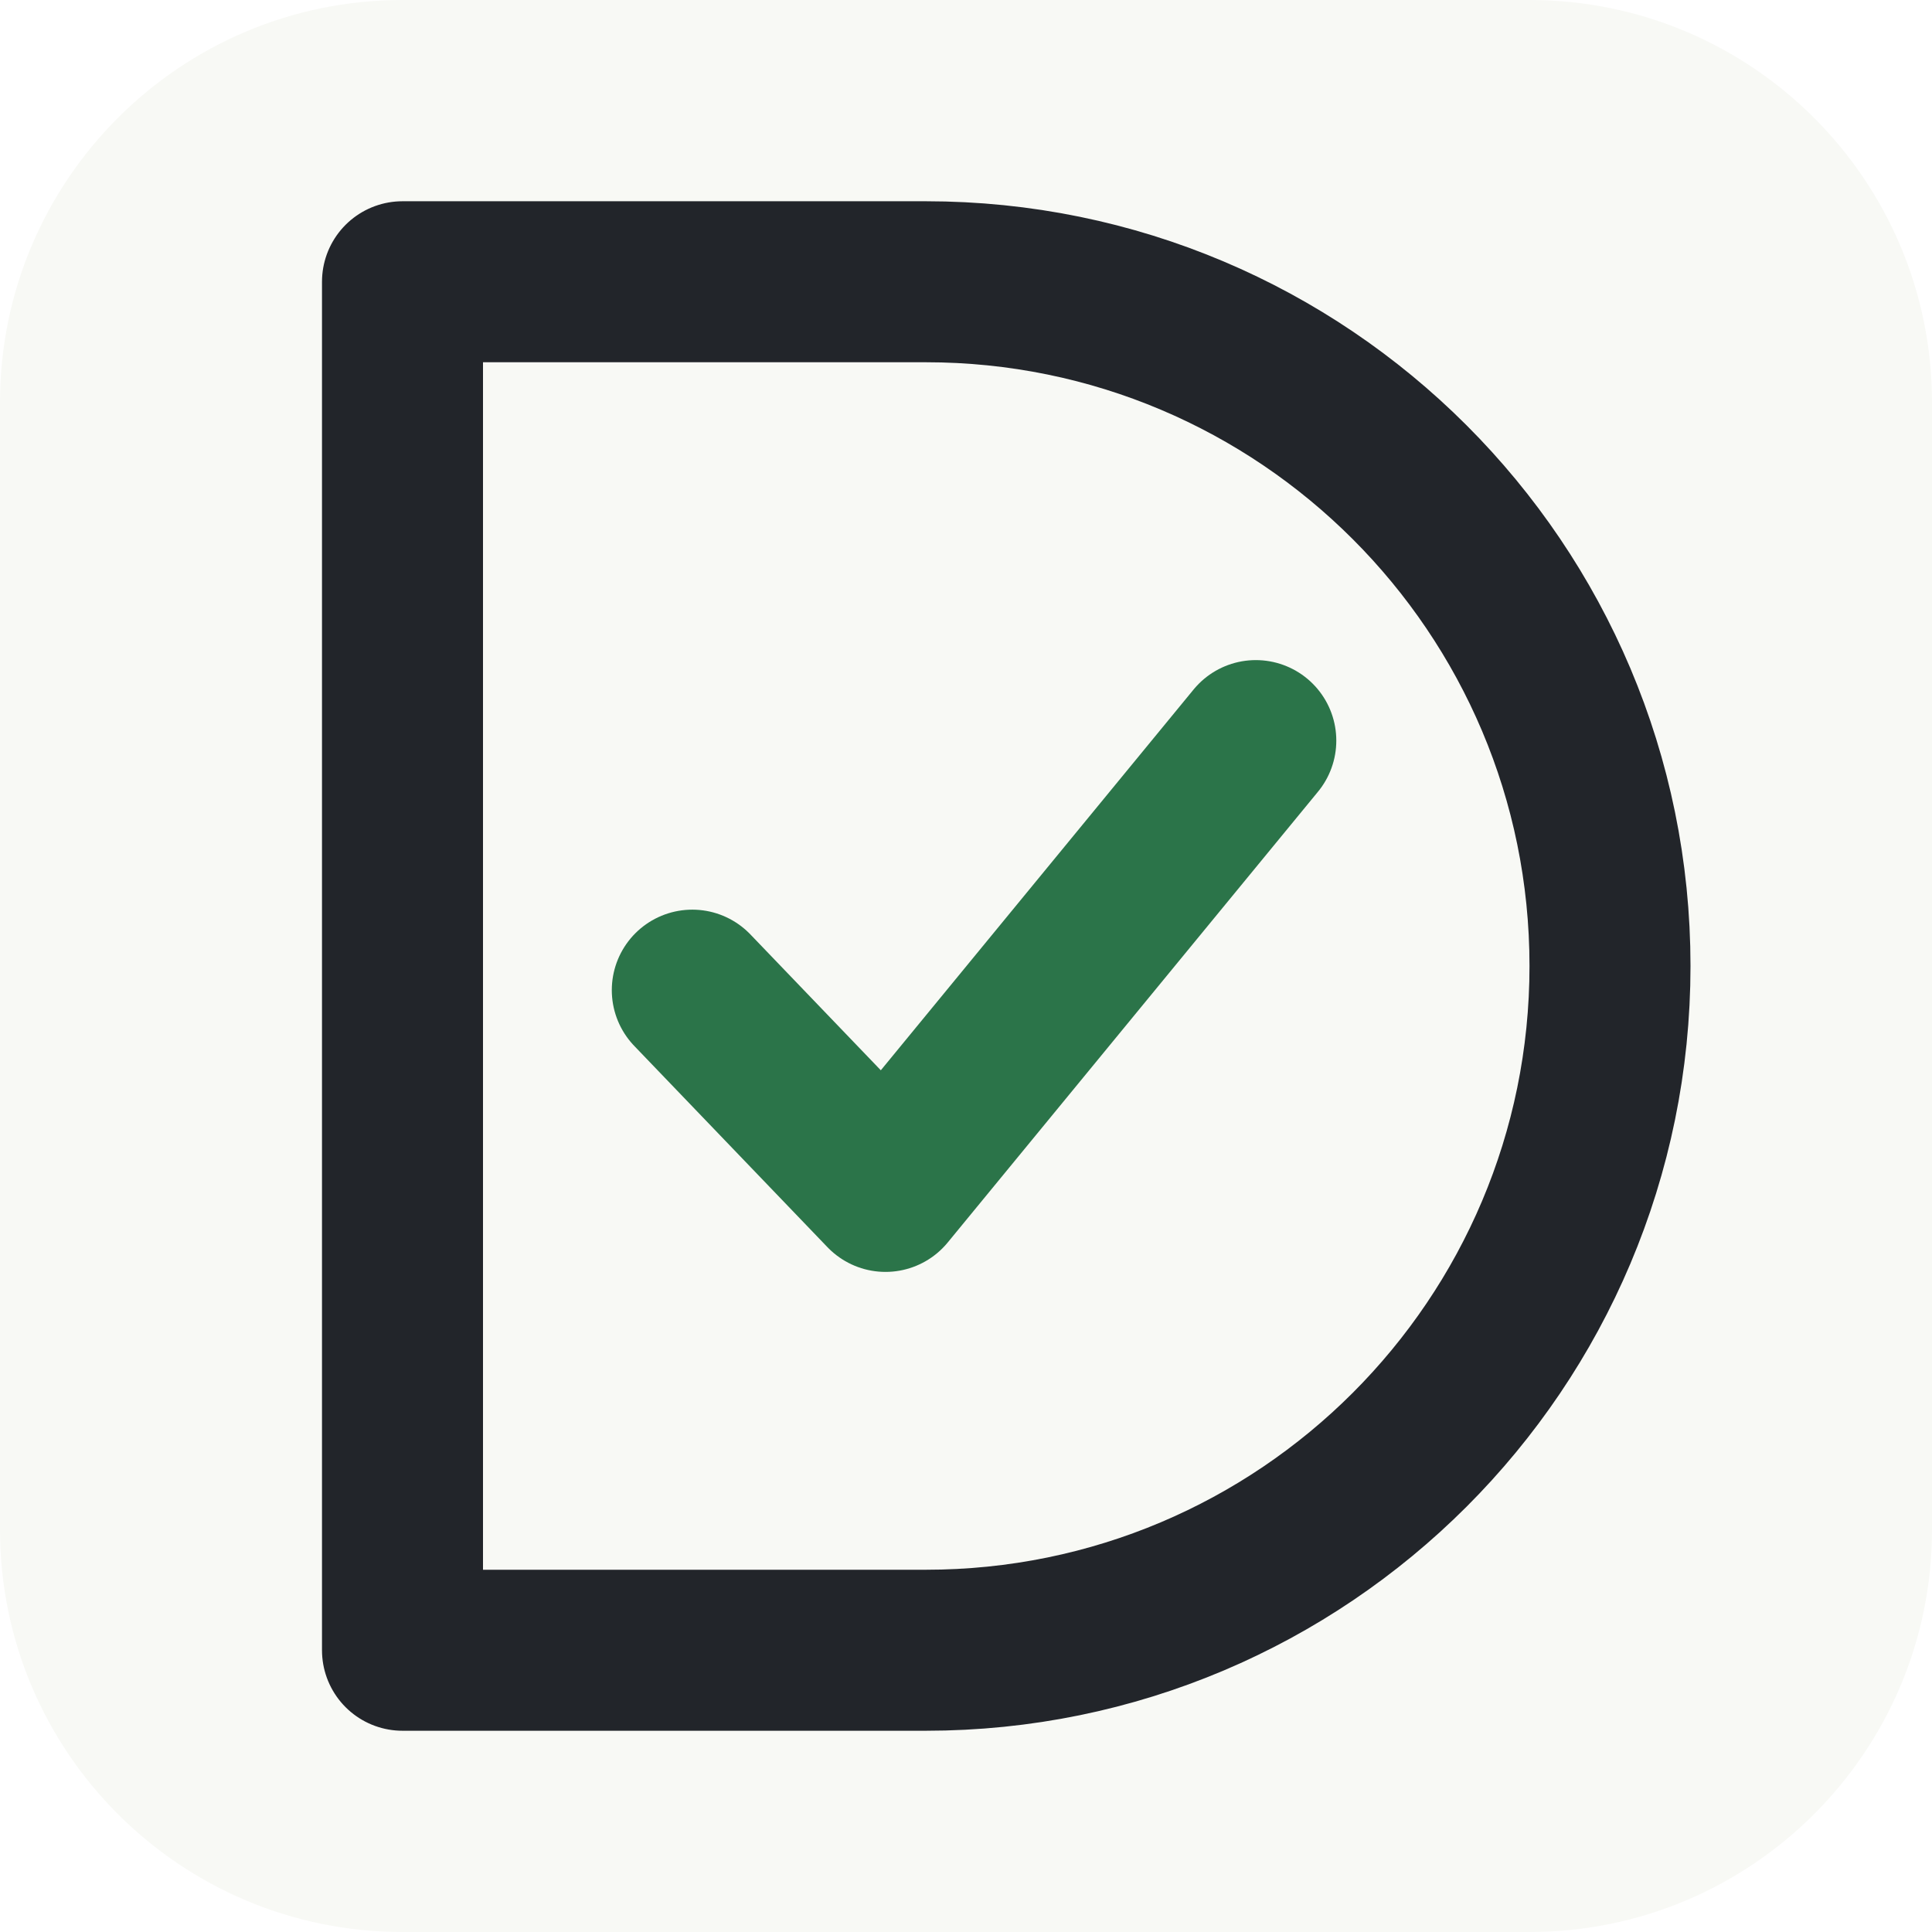
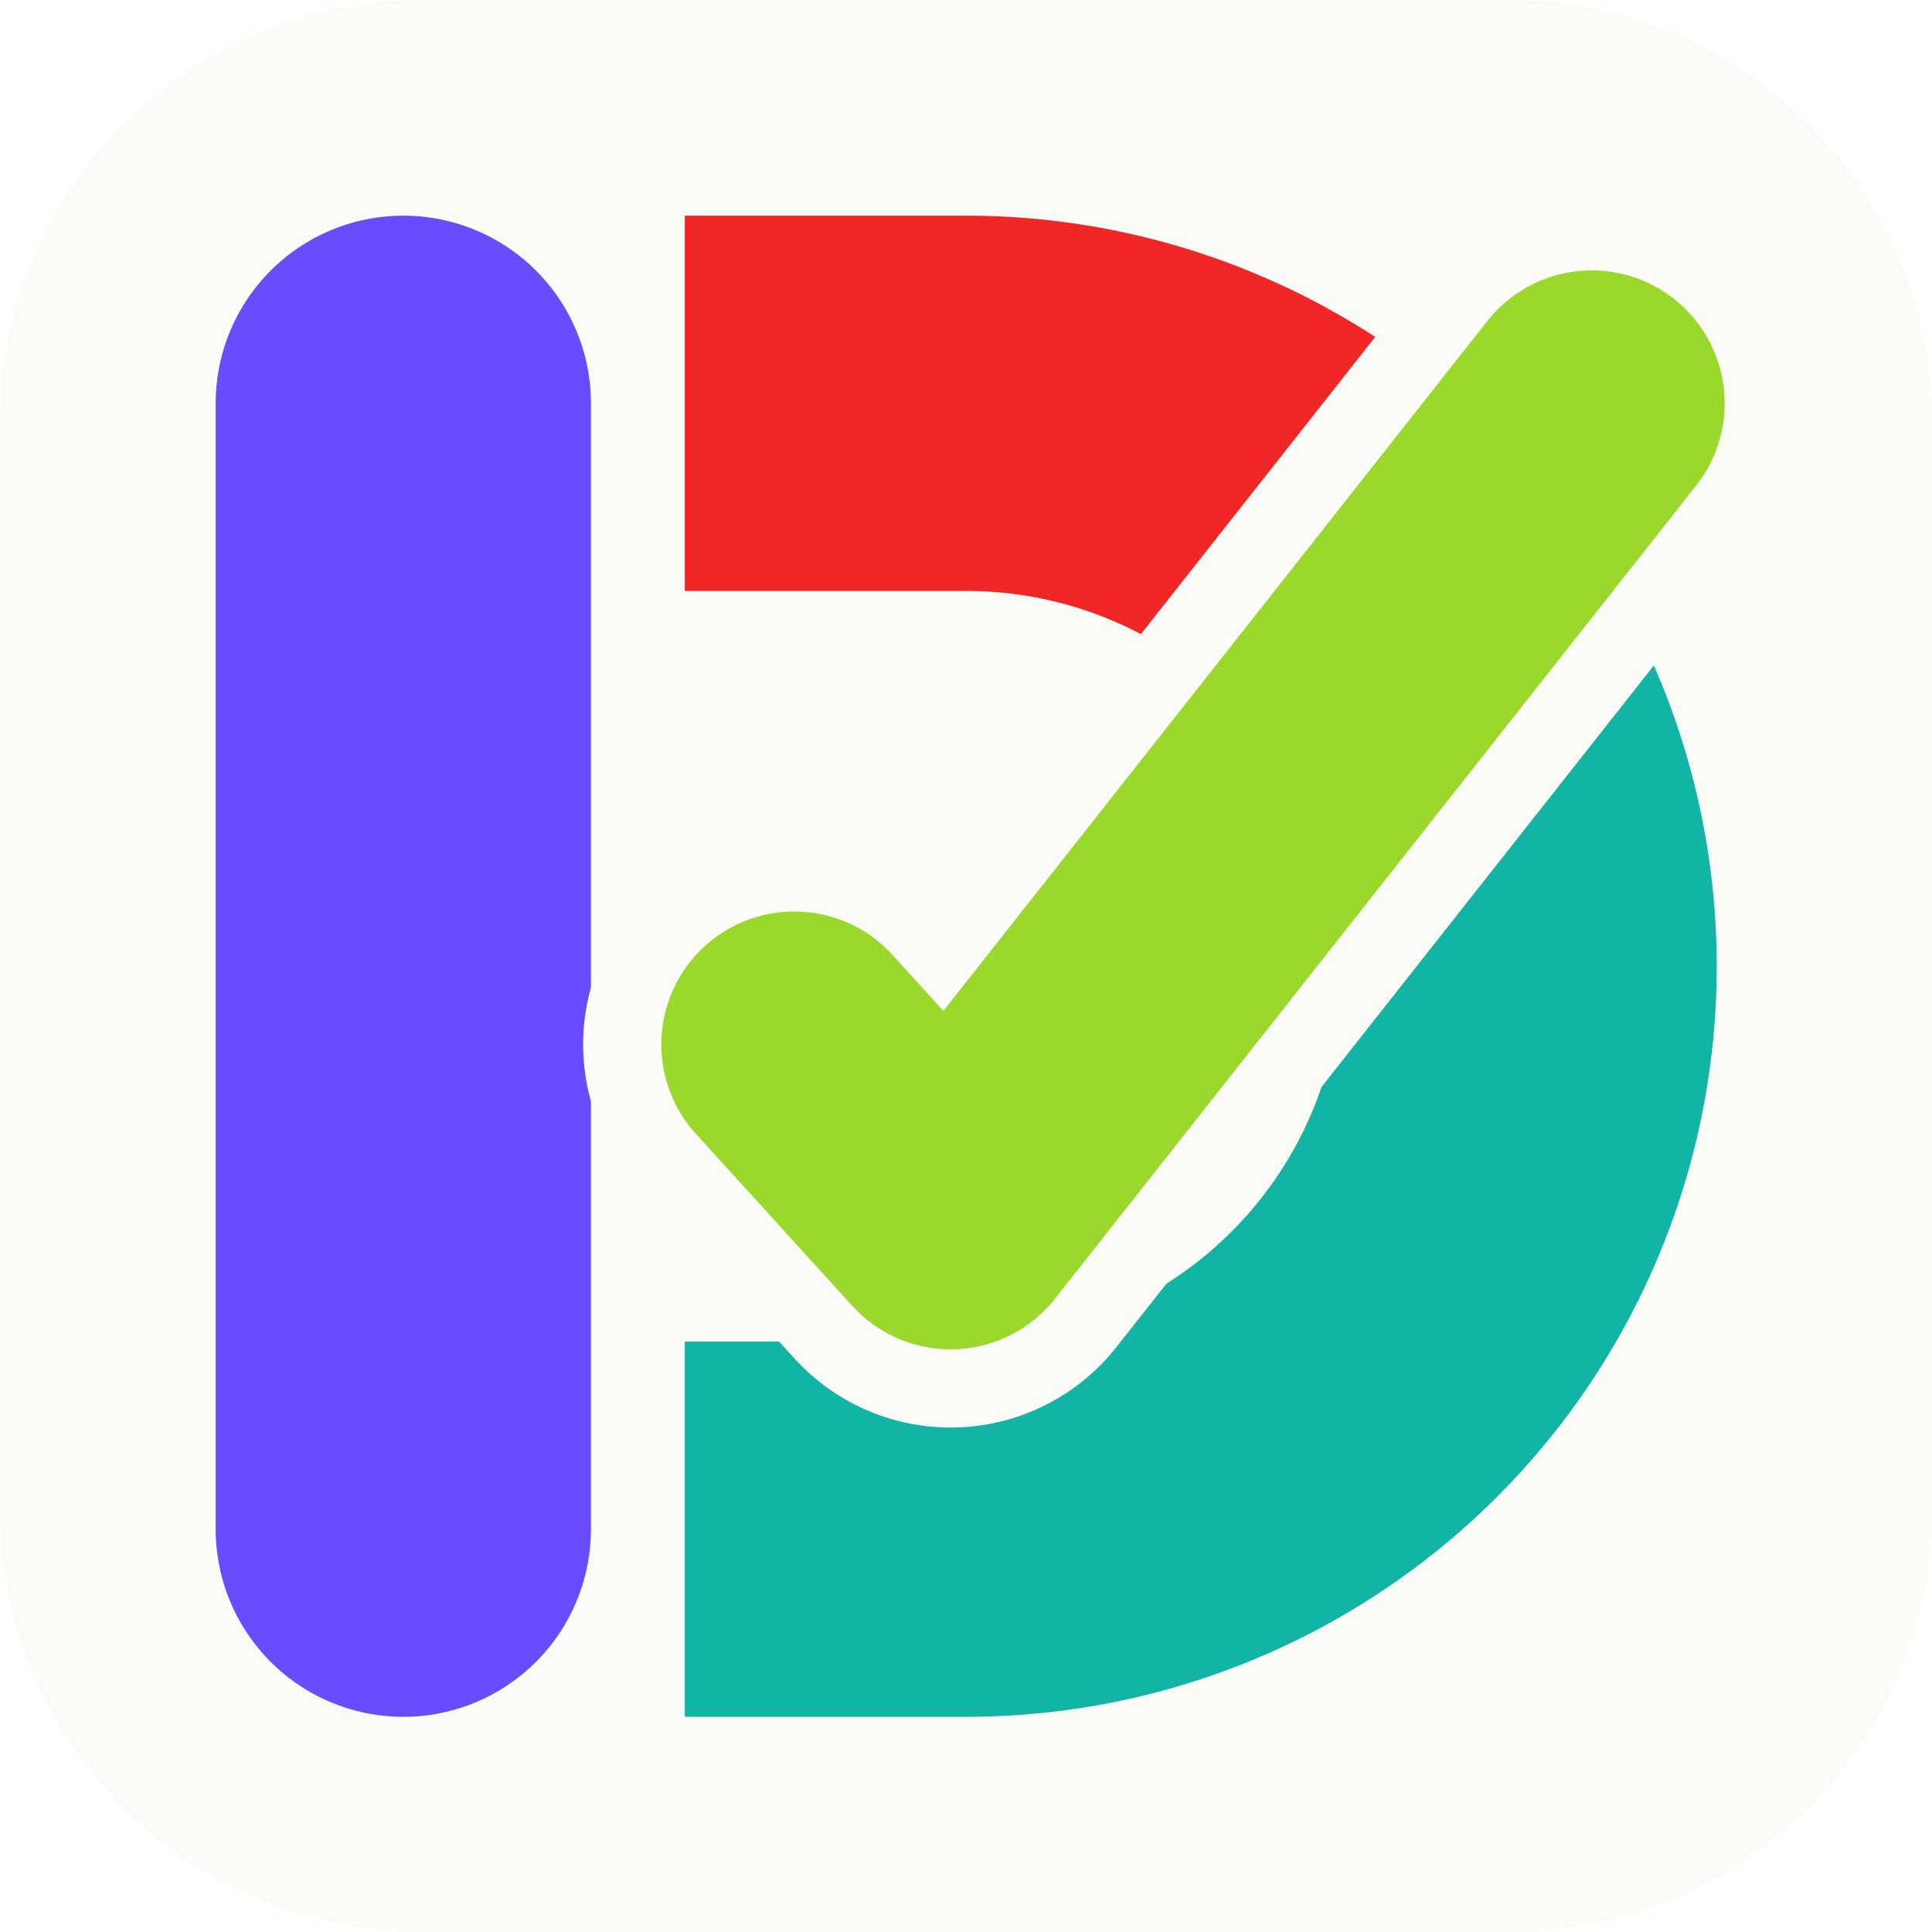
- <svg xmlns="http://www.w3.org/2000/svg" viewBox="0 0 24 24">
-   <rect width="24" height="24" rx="5" fill="#f8f9f5" />
-   <path d="M5 3.5h6.5a8.5 8.5 0 0 1 0 17H5z" fill="none" stroke="#22252a" stroke-width="2" stroke-linejoin="round" />
-   <path d="M8.6 12.3l2.4 2.5 4.6-5.6" fill="none" stroke="#2b7449" stroke-width="2" stroke-linecap="round" stroke-linejoin="round" />
+ <svg xmlns="http://www.w3.org/2000/svg" viewBox="0 0 64 64">
+   <rect width="64" height="64" rx="14" fill="#fbfbf7" />
+   <g transform="translate(3 3) scale(1.036) translate(-4 -4)">
+     <path d="M14 50V14" stroke="#6a4cff" stroke-width="12" stroke-linecap="round" fill="none" />
+     <path d="M23 14H32A18 18 0 0 1 46.36 21.15" stroke="#f12727" stroke-width="12" fill="none" />
+     <path d="M46.36 21.15A18 18 0 0 1 32 50H23" stroke="#12b5a5" stroke-width="12" fill="none" />
+     <path d="M26.5 34.5L31.5 40L52 14" stroke="#fbfbf7" stroke-width="13.5" stroke-linecap="round" stroke-linejoin="round" fill="none" />
+     <path d="M26.5 34.5L31.5 40L52 14" stroke="#9ad82b" stroke-width="8.5" stroke-linecap="round" stroke-linejoin="round" fill="none" />
+   </g>
</svg>
